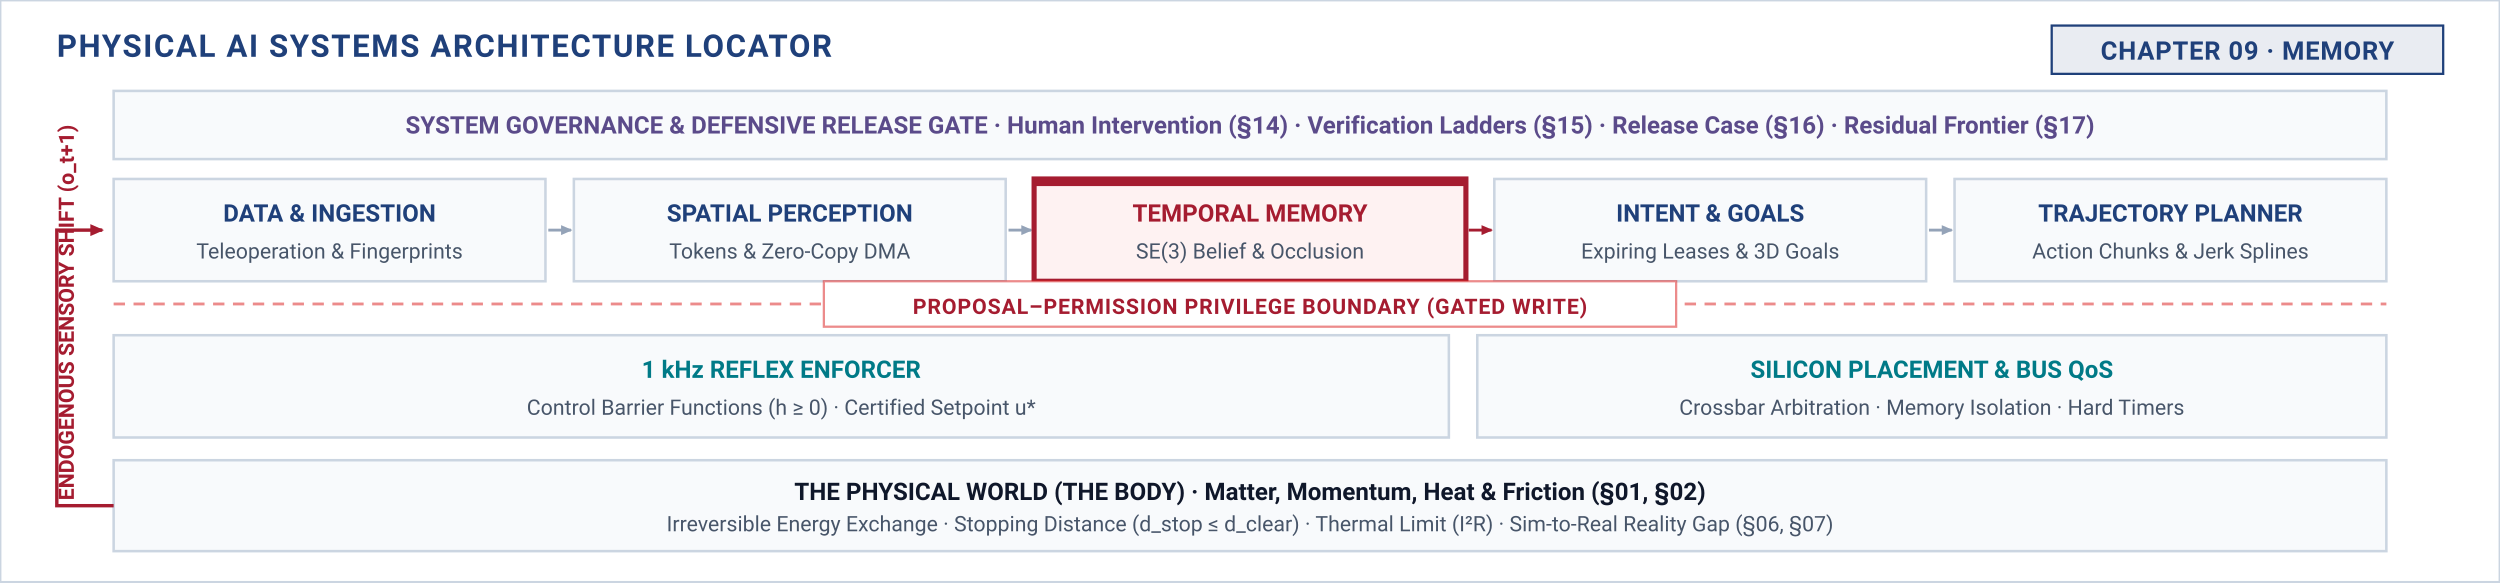
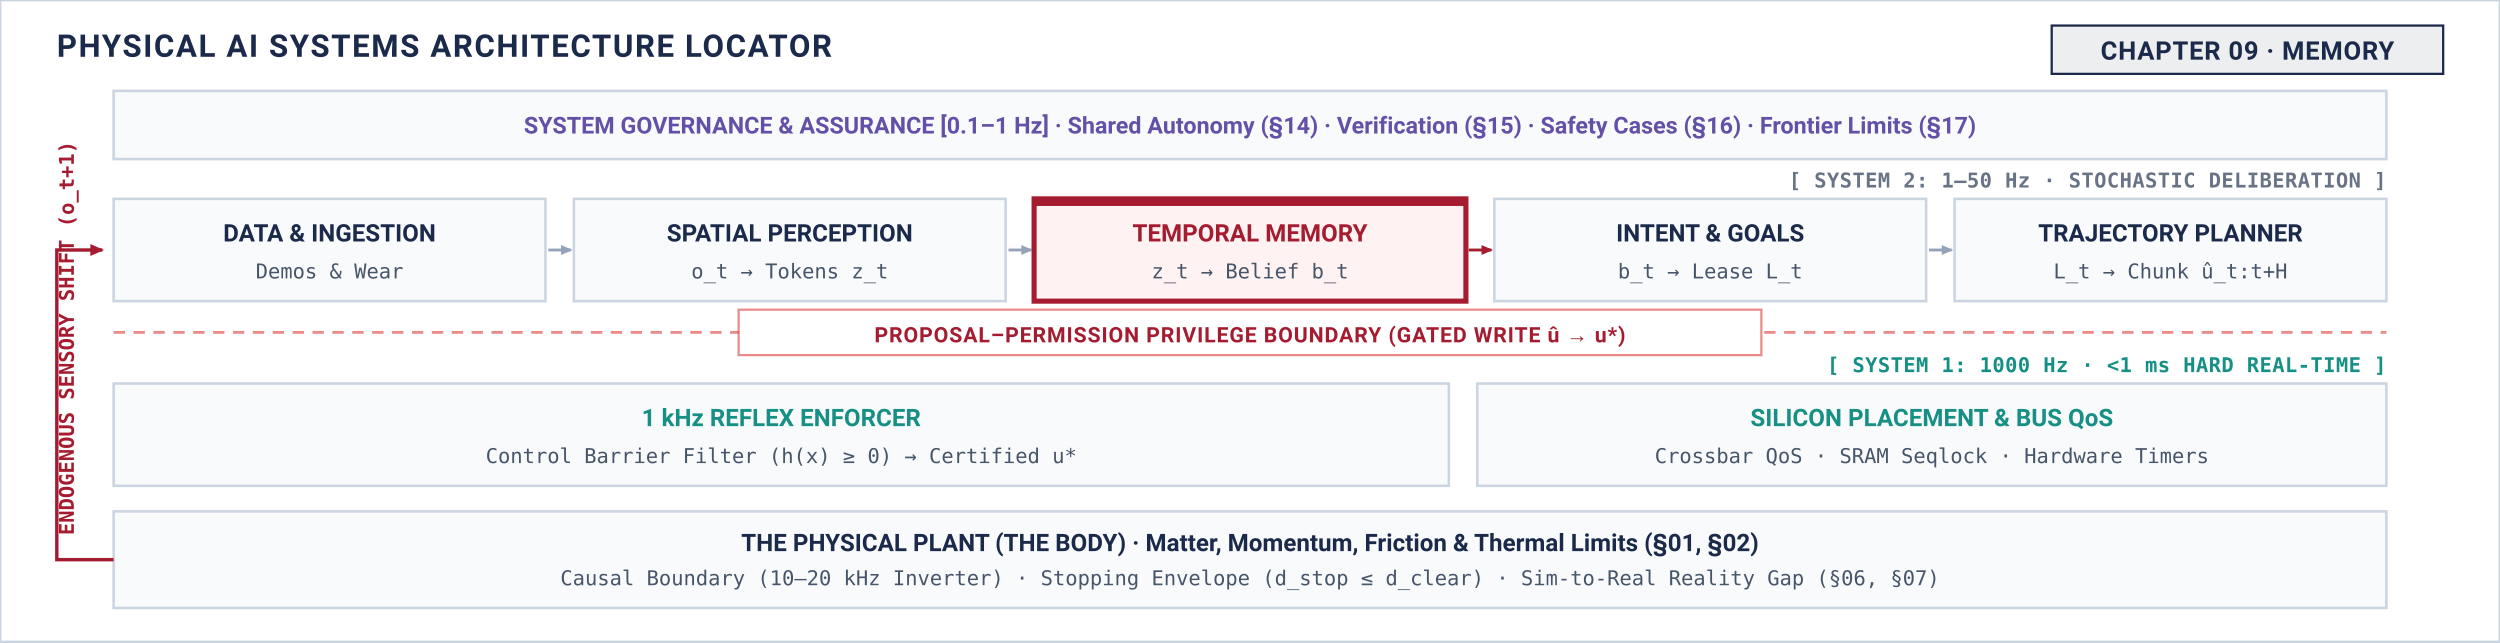
- <svg xmlns="http://www.w3.org/2000/svg" viewBox="0 0 880 205" width="100%" height="100%">
+ <svg xmlns="http://www.w3.org/2000/svg" viewBox="0 0 880 226" width="100%" height="100%">
  <style>
  text { font-family: -apple-system, BlinkMacSystemFont, "Segoe UI", Roboto, "Helvetica Neue", Arial, sans-serif; }
-   .hdr-title { font-size: 11px; font-weight: 700; fill: #1F407A; letter-spacing: 0.05em; }
+   .hdr-title { font-size: 11px; font-weight: 700; fill: #1B2A4A; letter-spacing: 0.05em; }
  .badge-text { font-size: 9px; font-weight: 700; text-anchor: middle; letter-spacing: 0.03em; }
-   .tier-title { font-size: 8.5px; font-weight: 700; fill: #475569; letter-spacing: 0.04em; }
+   .cadence-badge { font-size: 7.2px; font-weight: 700; font-family: "SF Mono", Menlo, Consolas, monospace; letter-spacing: 0.02em; }
  .card-title { font-size: 8.5px; font-weight: 700; text-anchor: middle; }
-   .card-sub { font-size: 7.5px; text-anchor: middle; }
-   .banner-text { font-size: 8.5px; font-weight: 700; text-anchor: middle; }
-   .loop-text { font-size: 7.5px; font-weight: 700; fill: #A51C30; }
+   .card-sub { font-size: 7.2px; text-anchor: middle; font-family: "SF Mono", Menlo, Consolas, monospace; }
+   .banner-text { font-size: 8.2px; font-weight: 700; text-anchor: middle; }
+   .loop-text { font-size: 7.2px; font-weight: 700; fill: #A51C30; font-family: "SF Mono", Menlo, Consolas, monospace; }
  .boundary-text { font-size: 7.5px; font-weight: 700; fill: #A51C30; text-anchor: middle; letter-spacing: 0.04em; }
</style>
  <defs>
    <marker id="arr-navy" viewBox="0 0 10 10" refX="7" refY="5" markerWidth="5" markerHeight="5" orient="auto-start-reverse">
-       <path d="M 0 1.5 L 8 5 L 0 8.5 z" fill="#1F407A" />
+       <path d="M 0 1.5 L 8 5 L 0 8.5 z" fill="#1B2A4A" />
    </marker>
    <marker id="arr-crimson" viewBox="0 0 10 10" refX="7" refY="5" markerWidth="5" markerHeight="5" orient="auto-start-reverse">
      <path d="M 0 1.5 L 8 5 L 0 8.5 z" fill="#A51C30" />
+     </marker>
+     <marker id="arr-teal" viewBox="0 0 10 10" refX="7" refY="5" markerWidth="5" markerHeight="5" orient="auto-start-reverse">
+       <path d="M 0 1.5 L 8 5 L 0 8.5 z" fill="#168F84" />
    </marker>
    <marker id="arr-slate" viewBox="0 0 10 10" refX="7" refY="5" markerWidth="5" markerHeight="5" orient="auto-start-reverse">
      <path d="M 0 1.5 L 8 5 L 0 8.5 z" fill="#94A3B8" />
    </marker>
  </defs>
-   <rect width="880" height="205" fill="#FFFFFF" stroke="#CBD5E1" stroke-width="1" />
+   <rect width="880" height="226" fill="#FFFFFF" stroke="#CBD5E1" stroke-width="1" />
  <text x="20" y="20" class="hdr-title">PHYSICAL AI SYSTEMS ARCHITECTURE LOCATOR</text>
-   <rect x="722.2" y="9" width="137.8" height="17" fill="#1F407A" fill-opacity="0.10" stroke="#1F407A" stroke-width="0.8" />
-   <text x="791.1" y="21" class="badge-text" fill="#1F407A">CHAPTER 09 · MEMORY</text>
+   <rect x="722.2" y="9" width="137.8" height="17" fill="#1B2A4A" fill-opacity="0.08" stroke="#1B2A4A" stroke-width="0.8" />
+   <text x="791.1" y="21" class="badge-text" fill="#1B2A4A">CHAPTER 09 · MEMORY</text>
  <rect x="40" y="32" width="800" height="24" fill="#F8FAFC" stroke="#CBD5E1" stroke-width="0.9" />
-   <text x="440" y="47" class="banner-text" fill="#5B4B8A">SYSTEM GOVERNANCE &amp; DEFENSIVE RELEASE GATE · Human Intervention (§14) · Verification Ladders (§15) · Release Case (§16) · Residual Frontier (§17)</text>
-   <rect x="40" y="63" width="152" height="36" fill="#F8FAFC" stroke="#CBD5E1" stroke-width="0.9" />
-   <text x="116.0" y="78" class="card-title" fill="#1F407A">DATA &amp; INGESTION</text>
-   <text x="116.0" y="91" class="card-sub" fill="#475569">Teleoperation &amp; Fingerprints</text>
-   <line x1="193" y1="81.0" x2="201" y2="81.0" stroke="#94A3B8" stroke-width="1.0" marker-end="url(#arr-slate)" />
-   <rect x="202" y="63" width="152" height="36" fill="#F8FAFC" stroke="#CBD5E1" stroke-width="0.9" />
-   <text x="278.0" y="78" class="card-title" fill="#1F407A">SPATIAL PERCEPTION</text>
-   <text x="278.0" y="91" class="card-sub" fill="#475569">Tokens &amp; Zero-Copy DMA</text>
-   <line x1="355" y1="81.0" x2="363" y2="81.0" stroke="#94A3B8" stroke-width="1.0" marker-end="url(#arr-slate)" />
-   <rect x="364" y="63" width="152" height="36" fill="#FEF2F2" stroke="#A51C30" stroke-width="1.8" />
-   <rect x="364" y="63" width="152" height="2.5" fill="#A51C30" />
-   <text x="440.0" y="78" class="card-title" fill="#A51C30">TEMPORAL MEMORY</text>
-   <text x="440.0" y="91" class="card-sub" fill="#475569">SE(3) Belief &amp; Occlusion</text>
-   <line x1="517" y1="81.0" x2="525" y2="81.0" stroke="#A51C30" stroke-width="1.0" marker-end="url(#arr-crimson)" />
-   <rect x="526" y="63" width="152" height="36" fill="#F8FAFC" stroke="#CBD5E1" stroke-width="0.9" />
-   <text x="602.0" y="78" class="card-title" fill="#1F407A">INTENT &amp; GOALS</text>
-   <text x="602.0" y="91" class="card-sub" fill="#475569">Expiring Leases &amp; 3D Goals</text>
-   <line x1="679" y1="81.0" x2="687" y2="81.0" stroke="#94A3B8" stroke-width="1.0" marker-end="url(#arr-slate)" />
-   <rect x="688" y="63" width="152" height="36" fill="#F8FAFC" stroke="#CBD5E1" stroke-width="0.9" />
-   <text x="764.0" y="78" class="card-title" fill="#1F407A">TRAJECTORY PLANNER</text>
-   <text x="764.0" y="91" class="card-sub" fill="#475569">Action Chunks &amp; Jerk Splines</text>
-   <line x1="40" y1="107" x2="840" y2="107" stroke="#DC262688" stroke-dasharray="4,3" stroke-width="1.0" />
-   <rect x="290" y="99" width="300" height="16" fill="#FFFFFF" stroke="#DC262688" stroke-width="0.8" />
-   <text x="440" y="110.5" class="boundary-text">PROPOSAL–PERMISSION PRIVILEGE BOUNDARY (GATED WRITE)</text>
-   <rect x="40" y="118" width="470" height="36" fill="#F8FAFC" stroke="#CBD5E1" stroke-width="0.9" />
-   <text x="275.0" y="133" class="card-title" fill="#007A87">1 kHz REFLEX ENFORCER</text>
-   <text x="275.0" y="146" class="card-sub" fill="#475569">Control Barrier Functions (h ≥ 0) · Certified Setpoint u*</text>
-   <rect x="520" y="118" width="320" height="36" fill="#F8FAFC" stroke="#CBD5E1" stroke-width="0.9" />
-   <text x="680.0" y="133" class="card-title" fill="#007A87">SILICON PLACEMENT &amp; BUS QoS</text>
-   <text x="680.0" y="146" class="card-sub" fill="#475569">Crossbar Arbitration · Memory Isolation · Hard Timers</text>
-   <rect x="40" y="162" width="800" height="32" fill="#F8FAFC" stroke="#CBD5E1" stroke-width="0.9" />
-   <text x="440" y="176" class="card-title" fill="#0F172A">THE PHYSICAL WORLD (THE BODY) · Matter, Momentum, Heat &amp; Friction (§01, §02)</text>
-   <text x="440" y="187" class="card-sub" fill="#475569">Irreversible Energy Exchange · Stopping Distance (d_stop ≤ d_clear) · Thermal Limit (I²R) · Sim-to-Real Reality Gap (§06, §07)</text>
-   <path d="M 40 178 L 20 178 L 20 81 L 36 81" fill="none" stroke="#A51C30" stroke-width="1.2" marker-end="url(#arr-crimson)" />
-   <text x="26" y="110" class="loop-text" transform="rotate(-90 26,110)" text-anchor="middle">ENDOGENOUS SENSORY SHIFT (o_t+1)</text>
+   <text x="440" y="47" class="banner-text" fill="#6550A8">SYSTEM GOVERNANCE &amp; ASSURANCE [0.1–1 Hz] · Shared Autonomy (§14) · Verification (§15) · Safety Cases (§16) · Frontier Limits (§17)</text>
+   <text x="840" y="66" class="cadence-badge" fill="#687386" text-anchor="end">[ SYSTEM 2: 1–50 Hz · STOCHASTIC DELIBERATION ]</text>
+   <rect x="40" y="70" width="152" height="36" fill="#F8FAFC" stroke="#CBD5E1" stroke-width="0.9" />
+   <text x="116.0" y="85" class="card-title" fill="#1B2A4A">DATA &amp; INGESTION</text>
+   <text x="116.0" y="98" class="card-sub" fill="#475569">Demos &amp; Wear</text>
+   <line x1="193" y1="88.0" x2="201" y2="88.0" stroke="#94A3B8" stroke-width="1.0" marker-end="url(#arr-slate)" />
+   <rect x="202" y="70" width="152" height="36" fill="#F8FAFC" stroke="#CBD5E1" stroke-width="0.9" />
+   <text x="278.0" y="85" class="card-title" fill="#1B2A4A">SPATIAL PERCEPTION</text>
+   <text x="278.0" y="98" class="card-sub" fill="#475569">o_t → Tokens z_t</text>
+   <line x1="355" y1="88.0" x2="363" y2="88.0" stroke="#94A3B8" stroke-width="1.0" marker-end="url(#arr-slate)" />
+   <rect x="364" y="70" width="152" height="36" fill="#FEF2F2" stroke="#A51C30" stroke-width="1.8" />
+   <rect x="364" y="70" width="152" height="2.5" fill="#A51C30" />
+   <text x="440.0" y="85" class="card-title" fill="#A51C30">TEMPORAL MEMORY</text>
+   <text x="440.0" y="98" class="card-sub" fill="#475569">z_t → Belief b_t</text>
+   <line x1="517" y1="88.0" x2="525" y2="88.0" stroke="#A51C30" stroke-width="1.0" marker-end="url(#arr-crimson)" />
+   <rect x="526" y="70" width="152" height="36" fill="#F8FAFC" stroke="#CBD5E1" stroke-width="0.9" />
+   <text x="602.0" y="85" class="card-title" fill="#1B2A4A">INTENT &amp; GOALS</text>
+   <text x="602.0" y="98" class="card-sub" fill="#475569">b_t → Lease L_t</text>
+   <line x1="679" y1="88.0" x2="687" y2="88.0" stroke="#94A3B8" stroke-width="1.0" marker-end="url(#arr-slate)" />
+   <rect x="688" y="70" width="152" height="36" fill="#F8FAFC" stroke="#CBD5E1" stroke-width="0.9" />
+   <text x="764.0" y="85" class="card-title" fill="#1B2A4A">TRAJECTORY PLANNER</text>
+   <text x="764.0" y="98" class="card-sub" fill="#475569">L_t → Chunk û_t:t+H</text>
+   <line x1="40" y1="117" x2="840" y2="117" stroke="#DC262688" stroke-dasharray="4,3" stroke-width="1.0" />
+   <rect x="260" y="109" width="360" height="16" fill="#FFFFFF" stroke="#DC262688" stroke-width="0.8" />
+   <text x="440" y="120.5" class="boundary-text">PROPOSAL–PERMISSION PRIVILEGE BOUNDARY (GATED WRITE û → u*)</text>
+   <text x="840" y="131" class="cadence-badge" fill="#168F84" text-anchor="end">[ SYSTEM 1: 1000 Hz · &lt;1 ms HARD REAL-TIME ]</text>
+   <rect x="40" y="135" width="470" height="36" fill="#F8FAFC" stroke="#CBD5E1" stroke-width="0.9" />
+   <text x="275.0" y="150" class="card-title" fill="#168F84">1 kHz REFLEX ENFORCER</text>
+   <text x="275.0" y="163" class="card-sub" fill="#475569">Control Barrier Filter (h(x) ≥ 0) → Certified u*</text>
+   <rect x="520" y="135" width="320" height="36" fill="#F8FAFC" stroke="#CBD5E1" stroke-width="0.9" />
+   <text x="680.0" y="150" class="card-title" fill="#168F84">SILICON PLACEMENT &amp; BUS QoS</text>
+   <text x="680.0" y="163" class="card-sub" fill="#475569">Crossbar QoS · SRAM Seqlock · Hardware Timers</text>
+   <rect x="40" y="180" width="800" height="34" fill="#F8FAFC" stroke="#CBD5E1" stroke-width="0.9" />
+   <text x="440" y="194" class="card-title" fill="#1B2A4A">THE PHYSICAL PLANT (THE BODY) · Matter, Momentum, Friction &amp; Thermal Limits (§01, §02)</text>
+   <text x="440" y="206" class="card-sub" fill="#475569">Causal Boundary (10–20 kHz Inverter) · Stopping Envelope (d_stop ≤ d_clear) · Sim-to-Real Reality Gap (§06, §07)</text>
+   <path d="M 40 197 L 20 197 L 20 88 L 36 88" fill="none" stroke="#A51C30" stroke-width="1.2" marker-end="url(#arr-crimson)" />
+   <text x="26" y="119" class="loop-text" transform="rotate(-90 26,119)" text-anchor="middle">ENDOGENOUS SENSORY SHIFT (o_t+1)</text>
</svg>
